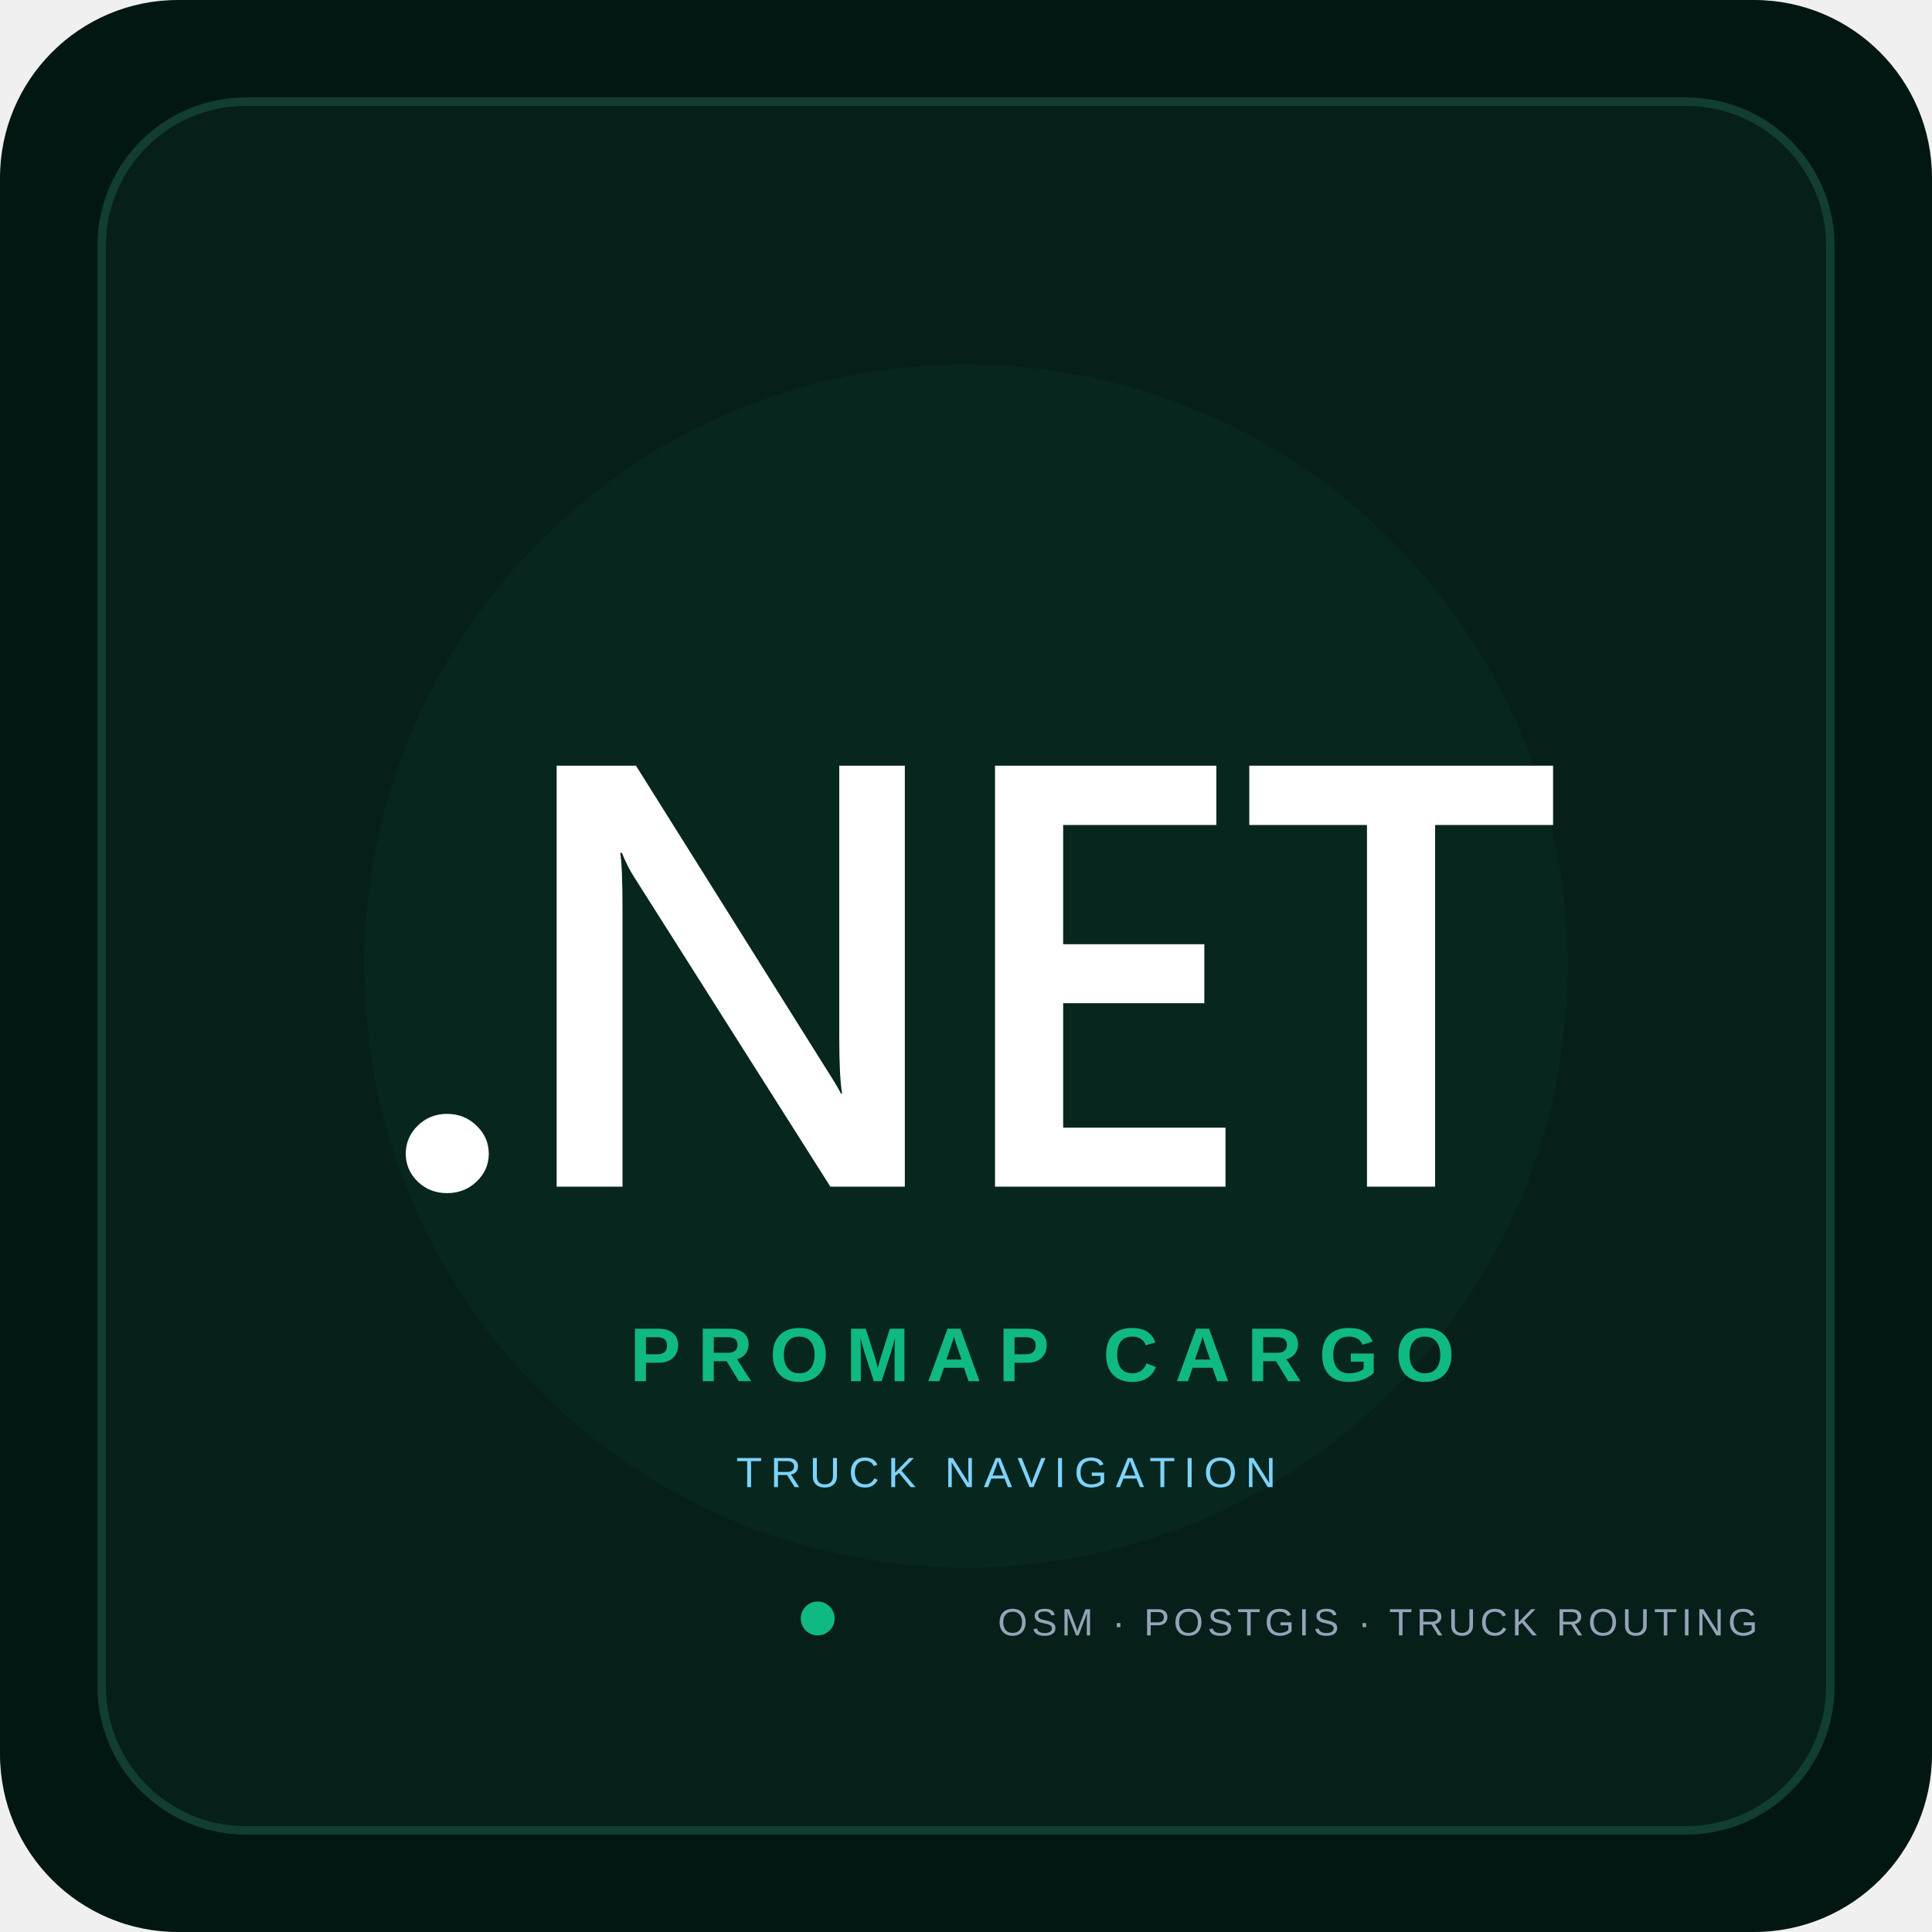
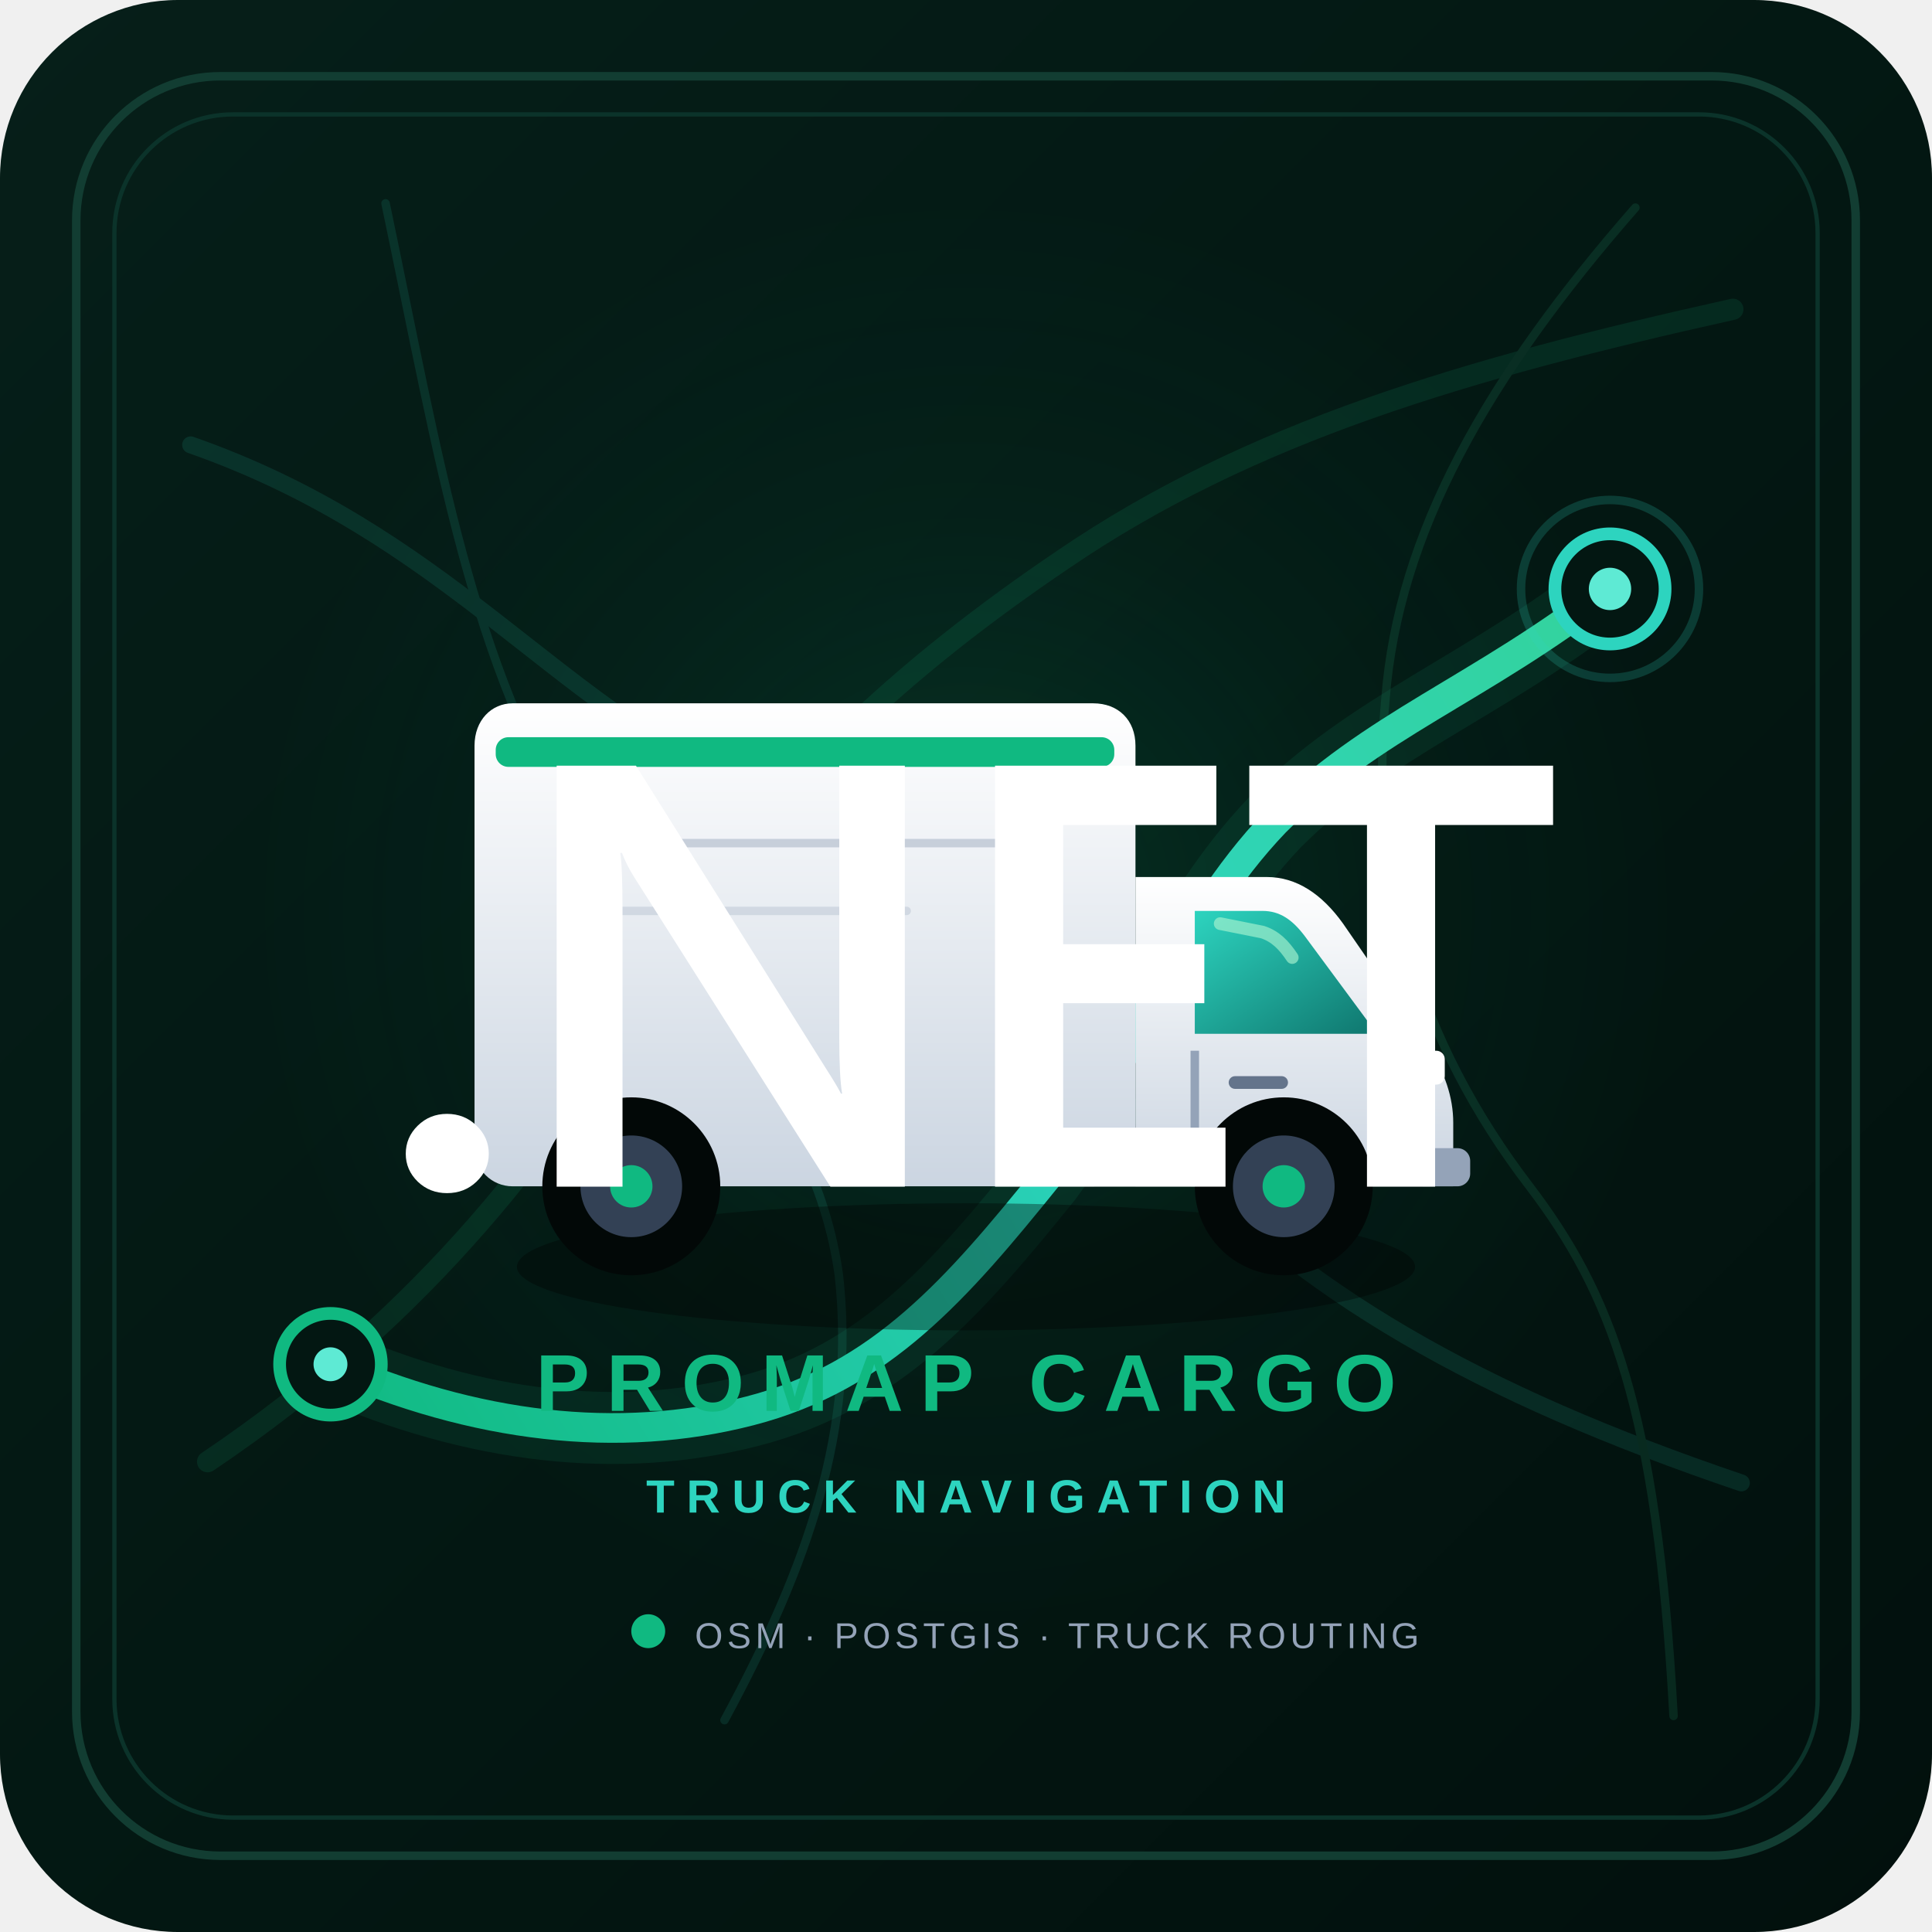
- <svg xmlns="http://www.w3.org/2000/svg" width="456" height="456" viewBox="0 0 456 456" version="1.1" xml:space="preserve" style="fill-rule:evenodd;clip-rule:evenodd;stroke-linejoin:round;stroke-miterlimit:2;">
-   <rect x="0" y="0" width="456" height="456" rx="42" fill="#031712" />
-   <rect x="24" y="24" width="408" height="408" rx="34" fill="#061F19" stroke="#123D32" stroke-width="2" />
-   <circle cx="228" cy="228" r="142" fill="#10B981" opacity="0.045" />
-   <g transform="translate(0,0)">
-     <path d="m 105.5,281.609                c -2.703,0 -5.001,-0.9 -6.893,-2.702                c -1.892,-1.848 -2.838,-4.042 -2.838,-6.582                c 0,-2.587 0.946,-4.804 2.838,-6.652                c 1.892,-1.848 4.19,-2.772 6.893,-2.772                c 2.748,0 5.068,0.924 6.96,2.772                c 1.937,1.848 2.906,4.064 2.906,6.652                c 0,2.54 -0.968,4.734 -2.906,6.582                c -1.892,1.802 -4.212,2.702 -6.96,2.702 z" fill="#FFFFFF" />
-     <path d="M 213.561,280.084                H 195.99                L 149.7,207.054                c -1.171,-1.848 -2.14,-3.765 -2.906,-5.751                h -0.406                c 0.361,2.125 0.541,6.675 0.541,13.65                v 65.132                h -15.543                v -99.36                h 18.719                l 44.737,71.298                c 1.892,2.957 3.109,4.989 3.649,6.098                h 0.27                c -0.45,-2.632 -0.676,-7.09 -0.676,-13.373                v -64.023                h 15.476                z" fill="#FFFFFF" />
-     <path d="m 289.251,280.084                h -54.401                v -99.36                h 52.238                v 13.997                h -36.154                v 28.131                h 33.316                v 13.927                h -33.316                v 29.378                h 38.316                z" fill="#FFFFFF" />
-     <path d="M 366.565,194.721                H 338.722                v 85.363                h -16.084                v -85.363                h -27.775                v -13.997                h 71.701                z" fill="#FFFFFF" />
+ <svg xmlns="http://www.w3.org/2000/svg" width="456" height="456" viewBox="0 0 456 456" version="1.1">
+   <defs>
+     <linearGradient id="bg" x1="0" y1="0" x2="456" y2="456" gradientUnits="userSpaceOnUse">
+       <stop offset="0" stop-color="#061F19" />
+       <stop offset="0.55" stop-color="#031712" />
+       <stop offset="1" stop-color="#02100D" />
+     </linearGradient>
+     <radialGradient id="glow" cx="228" cy="215" r="170" gradientUnits="userSpaceOnUse">
+       <stop offset="0" stop-color="#10B981" stop-opacity="0.16" />
+       <stop offset="0.55" stop-color="#10B981" stop-opacity="0.045" />
+       <stop offset="1" stop-color="#10B981" stop-opacity="0" />
+     </radialGradient>
+     <linearGradient id="route" x1="70" y1="330" x2="390" y2="130" gradientUnits="userSpaceOnUse">
+       <stop offset="0" stop-color="#10B981" />
+       <stop offset="0.55" stop-color="#2DD4BF" />
+       <stop offset="1" stop-color="#34D399" />
+     </linearGradient>
+     <linearGradient id="truck" x1="0" y1="0" x2="0" y2="1">
+       <stop offset="0" stop-color="#FFFFFF" />
+       <stop offset="1" stop-color="#CBD5E1" />
+     </linearGradient>
+     <linearGradient id="glass" x1="0" y1="0" x2="1" y2="1">
+       <stop offset="0" stop-color="#2DD4BF" />
+       <stop offset="1" stop-color="#0F766E" />
+     </linearGradient>
+   </defs>
+   <rect width="456" height="456" rx="42" fill="url(#bg)" />
+   <rect x="18" y="18" width="420" height="420" rx="34" fill="none" stroke="#123D32" stroke-width="2" />
+   <rect x="27" y="27" width="402" height="402" rx="28" fill="none" stroke="#0B332A" stroke-width="1" />
+   <circle cx="228" cy="215" r="175" fill="url(#glow)" />
+   <g fill="none" stroke-linecap="round" opacity="0.12">
+     <path d="M45 105                C105 126 131 166 174 185                C216 204 244 236 275 270                C307 305 349 329 411 350" stroke="#2DD4BF" stroke-width="4" />
+     <path d="M49 345                C101 310 132 269 155 229                C180 187 214 157 251 132                C295 102 346 87 409 73" stroke="#10B981" stroke-width="5" />
+     <path d="M91 48                C104 110 111 156 137 198                C160 235 192 258 198 301                C202 337 191 369 171 406" stroke="#2DD4BF" stroke-width="2" />
+     <path d="M386 49                C351 89 330 126 327 165                C323 207 335 246 361 280                C380 305 391 332 395 405" stroke="#34D399" stroke-width="2" />
  </g>
-   <text x="228" y="326" text-anchor="middle" font-family="Arial, Helvetica, sans-serif" font-size="18" font-weight="700" letter-spacing="4" fill="#10B981">
-         PROMAP CARGO
-     </text>
-   <text x="228" y="351" text-anchor="middle" font-family="Arial, Helvetica, sans-serif" font-size="10" font-weight="400" letter-spacing="2" fill="#7DD3FC">
-         TRUCK NAVIGATION
-     </text>
-   <circle cx="193" cy="382" r="4" fill="#10B981" />
-   <text x="204" y="386" font-family="Arial, Helvetica, sans-serif" font-size="9" letter-spacing="1" fill="#94A3B8">
-         OSM · POSTGIS · TRUCK ROUTING
-     </text>
+   <path d="M78 322            C112 337 146 341 177 333            C208 325 226 304 247 278            C267 251 278 218 301 194            C324 171 349 163 380 139" fill="none" stroke="#10B981" stroke-width="17" opacity="0.10" />
+   <path d="M78 322            C112 337 146 341 177 333            C208 325 226 304 247 278            C267 251 278 218 301 194            C324 171 349 163 380 139" fill="none" stroke="url(#route)" stroke-width="7" stroke-linecap="round" />
+   <circle cx="78" cy="322" r="12" fill="#031712" stroke="#10B981" stroke-width="3" />
+   <circle cx="78" cy="322" r="4" fill="#5EEAD4" />
+   <circle cx="380" cy="139" r="21" fill="none" stroke="#2DD4BF" stroke-width="2" opacity="0.20" />
+   <circle cx="380" cy="139" r="13" fill="#031712" stroke="#2DD4BF" stroke-width="3" />
+   <circle cx="380" cy="139" r="5" fill="#5EEAD4" />
+   <ellipse cx="228" cy="299" rx="106" ry="15" fill="#000000" opacity="0.35" />
+   <path d="M121 166            H258            C264 166 268 170 268 176            V271            C268 276 264 280 258 280            H121            C116 280 112 276 112 271            V176            C112 170 116 166 121 166Z" fill="url(#truck)" />
+   <rect x="117" y="174" width="146" height="7" rx="3" fill="#10B981" />
+   <rect x="133" y="198" width="110" height="2" rx="1" fill="#94A3B8" opacity="0.45" />
+   <rect x="133" y="214" width="82" height="2" rx="1" fill="#94A3B8" opacity="0.28" />
+   <path d="M268 207            H299            C306 207 312 211 317 218            L337 247            C341 253 343 259 343 265            V280            H268Z" fill="url(#truck)" />
+   <path d="M282 215            H298            C302 215 305 217 308 221            L325 244            H282Z" fill="url(#glass)" />
+   <path d="M288 218            L298 220            C301 221 303 223 305 226" fill="none" stroke="#A7F3D0" stroke-width="3" stroke-linecap="round" opacity="0.65" />
+   <path d="M282 248 V280" fill="none" stroke="#94A3B8" stroke-width="2" />
+   <rect x="290" y="254" width="14" height="3" rx="1.5" fill="#64748B" />
+   <rect x="333" y="271" width="14" height="9" rx="3" fill="#94A3B8" />
+   <rect x="334" y="248" width="7" height="8" rx="2" fill="#FFFFFF" />
+   <g>
+     <circle cx="149" cy="280" r="21" fill="#020807" />
+     <circle cx="149" cy="280" r="12" fill="#334155" />
+     <circle cx="149" cy="280" r="5" fill="#10B981" />
+     <circle cx="303" cy="280" r="21" fill="#020807" />
+     <circle cx="303" cy="280" r="12" fill="#334155" />
+     <circle cx="303" cy="280" r="5" fill="#10B981" />
+   </g>
+   <g fill="#FFFFFF">
+     <path d="m105.5,281.609                c-2.703,0-5.001-.9-6.893-2.702                c-1.892-1.848-2.838-4.042-2.838-6.582                c0-2.587.946-4.804 2.838-6.652                c1.892-1.848 4.19-2.772 6.893-2.772                c2.748,0 5.068.924 6.96,2.772                c1.937,1.848 2.906,4.064 2.906,6.652                c0,2.54-.968,4.734-2.906,6.582                c-1.892,1.802-4.212,2.702-6.96,2.702z" />
+     <path d="M213.561,280.084                H195.99                L149.7,207.054                c-1.171-1.848-2.14-3.765-2.906-5.751                h-.406                c.361,2.125.541,6.675.541,13.65                v65.132                h-15.543                v-99.36                h18.719                l44.737,71.298                c1.892,2.957 3.109,4.989 3.649,6.098                h.27                c-.45-2.632-.676-7.09-.676-13.373                v-64.023                h15.476z" />
+     <path d="m289.251,280.084                h-54.401                v-99.36                h52.238                v13.997                h-36.154                v28.131                h33.316                v13.927                h-33.316                v29.378                h38.316z" />
+     <path d="M366.565,194.721                H338.722                v85.363                h-16.084                v-85.363                h-27.775                v-13.997                h71.701z" />
+   </g>
+   <text x="228" y="333" text-anchor="middle" font-family="Arial, Helvetica, sans-serif" font-size="19" font-weight="700" letter-spacing="4" fill="#10B981">
+     PROMAP CARGO
+   </text>
+   <text x="228" y="357" text-anchor="middle" font-family="Arial, Helvetica, sans-serif" font-size="11" font-weight="600" letter-spacing="2.8" fill="#2DD4BF">
+     TRUCK NAVIGATION
+   </text>
+   <circle cx="153" cy="385" r="4" fill="#10B981" />
+   <text x="164" y="389" font-family="Arial, Helvetica, sans-serif" font-size="8.5" letter-spacing="1" fill="#94A3B8">
+     OSM · POSTGIS · TRUCK ROUTING
+   </text>
</svg>
